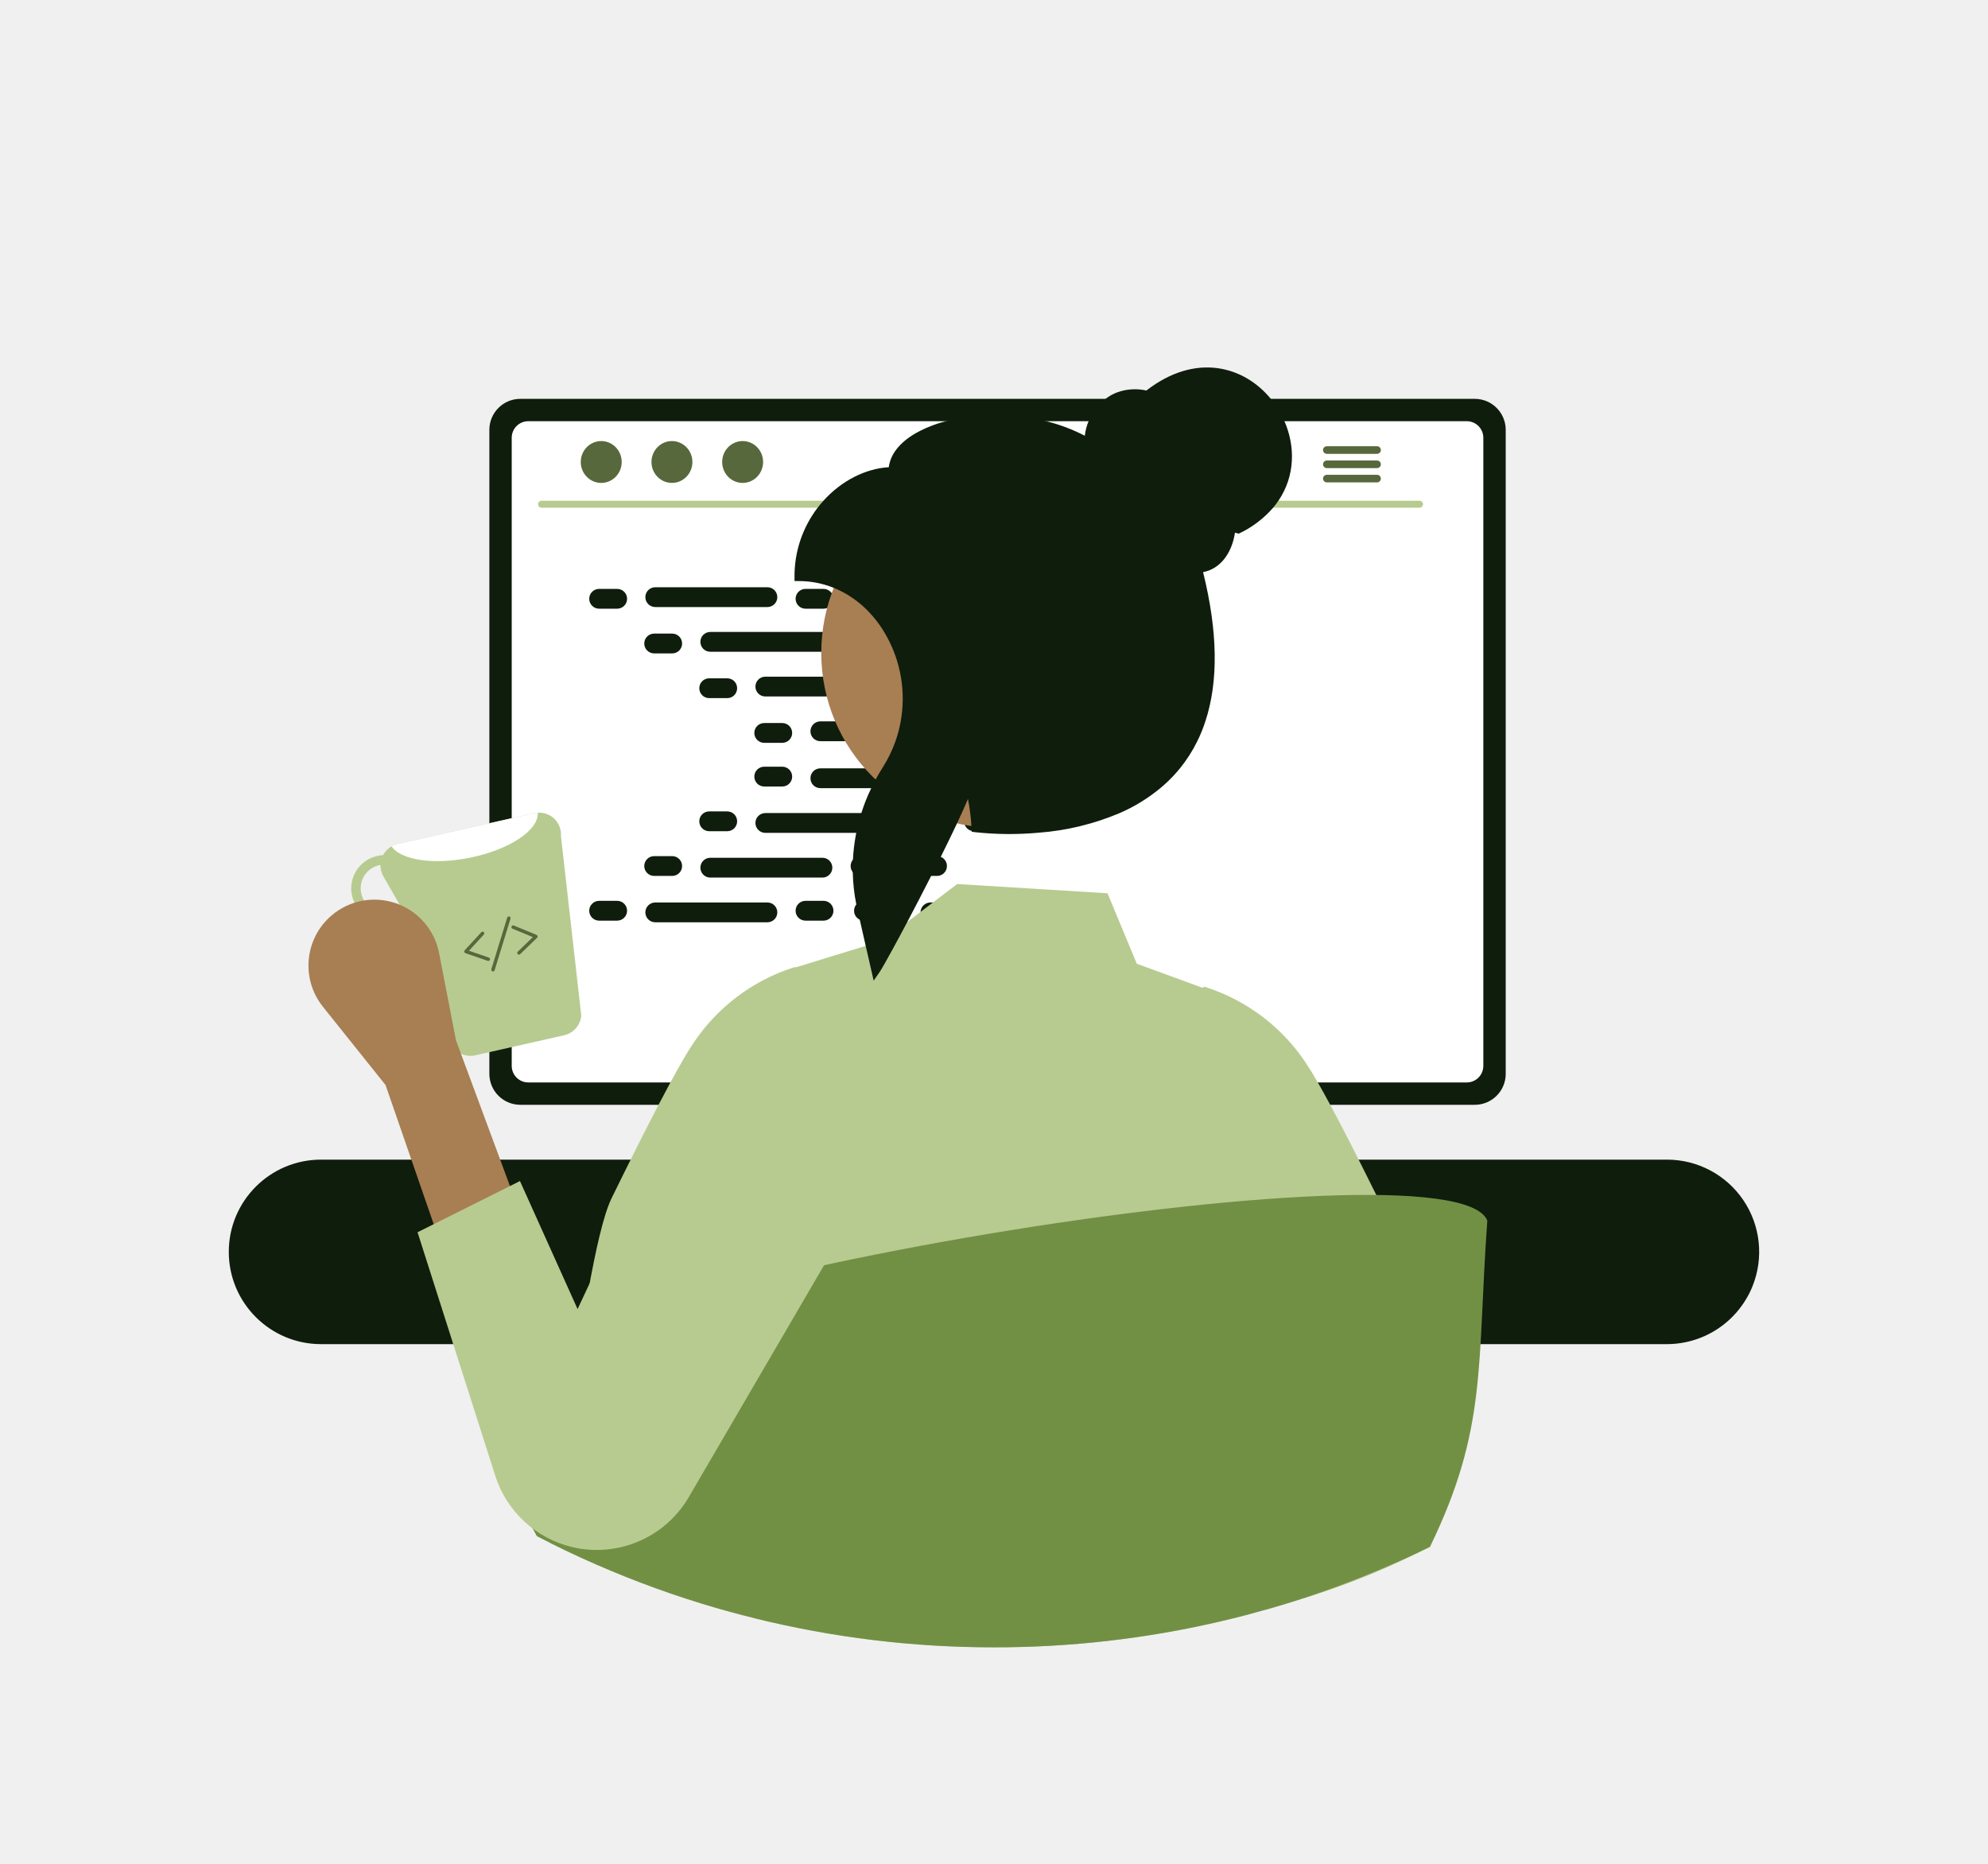
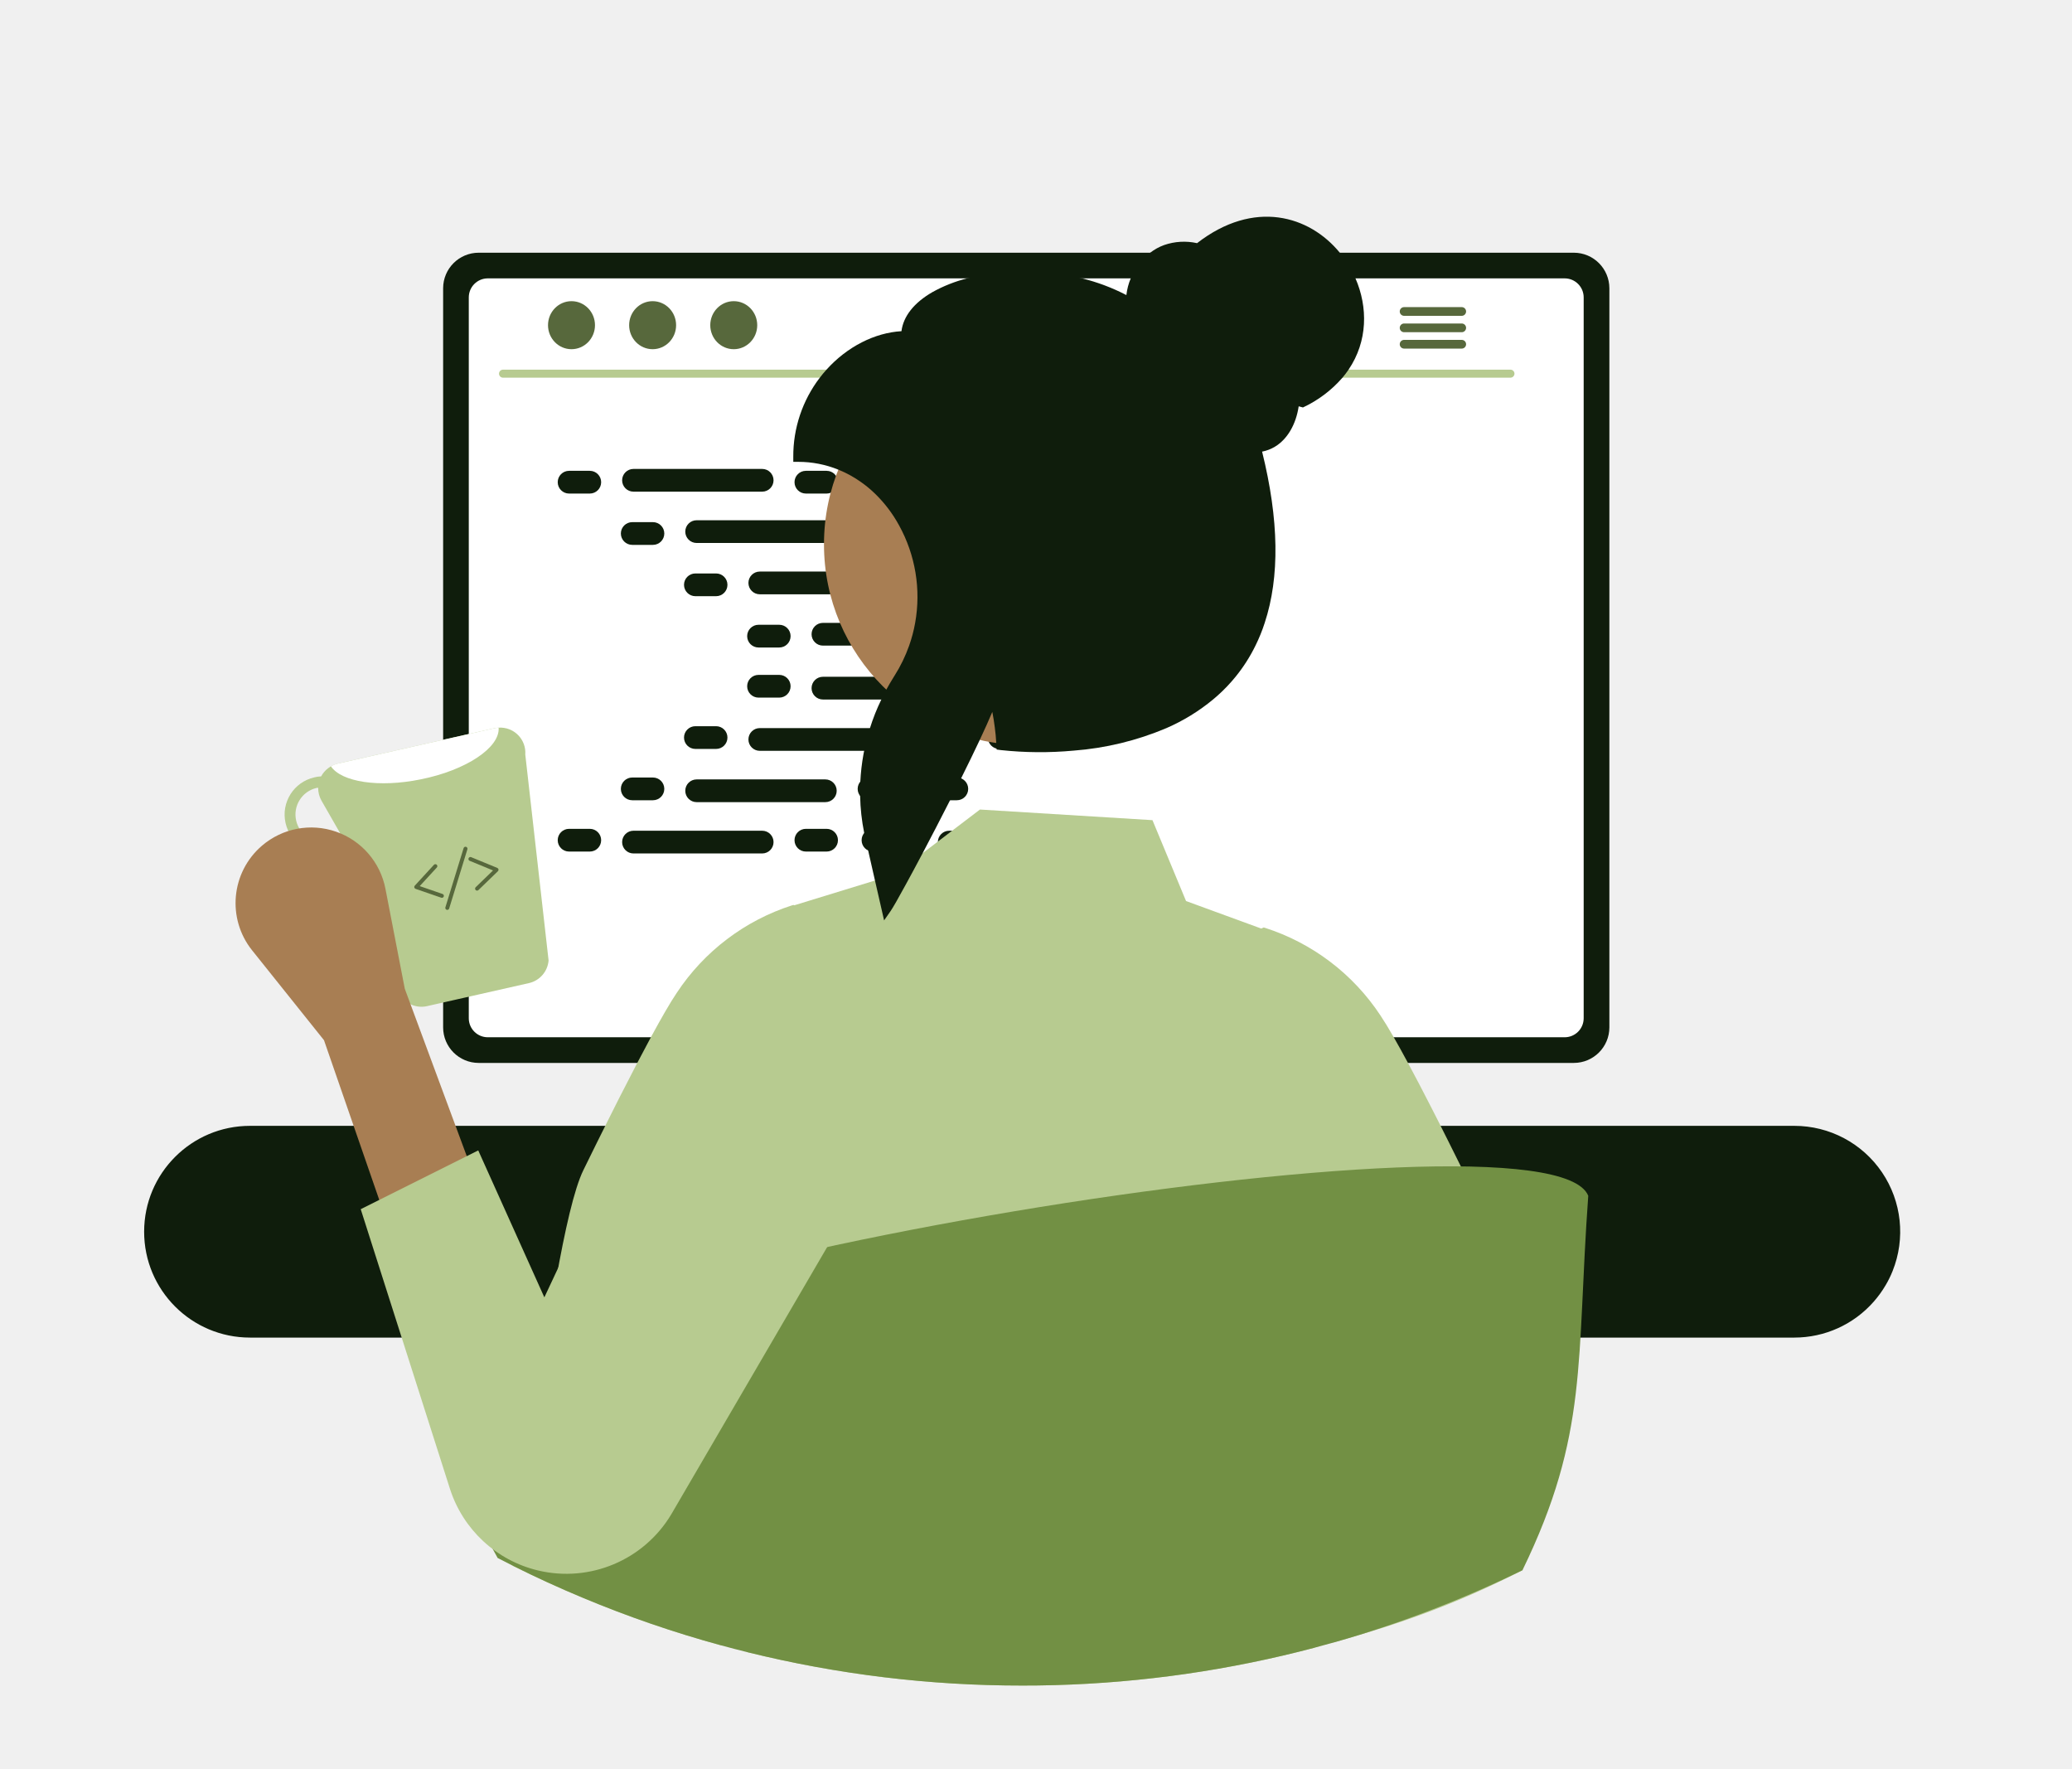
- <svg xmlns="http://www.w3.org/2000/svg" data-name="Layer 1" width="400" height="375" viewBox="0 220 578 300">
+ <svg xmlns="http://www.w3.org/2000/svg" data-name="Layer 1" width="375" height="320" viewBox="30 175 525 400">
  <path d="M795.65,597.21H404.34a26.82,26.82,0,0,0,0,53.64H795.65a26.76,26.76,0,0,0,20.12-9.11,27.096,27.096,0,0,0,3.02-4.18,25.54,25.54,0,0,0,1.75-3.56,26.803,26.803,0,0,0-24.89-36.79Z" transform="translate(-311 -161)" fill="#0f1d0c" />
  <path d="M739.78,376.02H462.28a9.011,9.011,0,0,0-9,8.99V572.27a9.007,9.007,0,0,0,9,9h277.5a9.007,9.007,0,0,0,9-9V385.01A9.012,9.012,0,0,0,739.78,376.02Z" transform="translate(-311 -161)" fill="#0f1d0c" />
  <path d="M737.46,382.52H464.59a4.82,4.82,0,0,0-4.81,4.82V569.96a4.818,4.818,0,0,0,4.81,4.81H737.46a4.818,4.818,0,0,0,4.81-4.81V387.34A4.821,4.821,0,0,0,737.46,382.52Z" transform="translate(-311 -161)" fill="#fff" />
  <path d="M723.748,407.677H468.425a1.016,1.016,0,0,1,0-2.031H723.748a1.016,1.016,0,0,1,0,2.031Z" transform="translate(-311 -161)" fill="#b7cb90" />
  <ellipse cx="174.805" cy="233.379" rx="5.95" ry="6.083" fill="#57683c" />
  <ellipse cx="195.361" cy="233.379" rx="5.95" ry="6.083" fill="#57683c" />
  <ellipse cx="215.917" cy="233.379" rx="5.95" ry="6.083" fill="#57683c" />
  <path d="M711.37,389.8h-14.6a1.105,1.105,0,0,0,0,2.21h14.6a1.105,1.105,0,0,0,0-2.21Z" transform="translate(-311 -161)" fill="#57683c" />
  <path d="M711.37,393.95h-14.6a1.105,1.105,0,0,0,0,2.21h14.6a1.105,1.105,0,0,0,0-2.21Z" transform="translate(-311 -161)" fill="#57683c" />
  <path d="M711.37,398.1h-14.6a1.105,1.105,0,0,0,0,2.21h14.6a1.105,1.105,0,0,0,0-2.21Z" transform="translate(-311 -161)" fill="#57683c" />
  <rect x="171.314" y="270.273" width="11.006" height="5.76" rx="2.88" fill="#0f1d0c" />
  <rect x="231.314" y="270.273" width="11.006" height="5.76" rx="2.88" fill="#0f1d0c" />
  <rect x="248.314" y="270.273" width="11.006" height="5.76" rx="2.88" fill="#0f1d0c" />
  <rect x="187.634" y="269.793" width="38.366" height="5.76" rx="2.88" fill="#0f1d0c" />
  <rect x="267.634" y="269.793" width="38.366" height="5.76" rx="2.88" fill="#0f1d0c" />
  <rect x="187.314" y="283.273" width="11.006" height="5.76" rx="2.88" fill="#0f1d0c" />
  <rect x="247.314" y="283.273" width="11.006" height="5.76" rx="2.88" fill="#0f1d0c" />
  <rect x="264.314" y="283.273" width="11.006" height="5.76" rx="2.88" fill="#0f1d0c" />
  <rect x="203.634" y="282.793" width="38.366" height="5.76" rx="2.88" fill="#0f1d0c" />
  <rect x="283.634" y="282.793" width="38.366" height="5.76" rx="2.88" fill="#0f1d0c" />
  <rect x="203.314" y="296.273" width="11.006" height="5.76" rx="2.88" fill="#0f1d0c" />
  <rect x="263.314" y="296.273" width="11.006" height="5.76" rx="2.88" fill="#0f1d0c" />
  <rect x="280.314" y="296.273" width="11.006" height="5.76" rx="2.88" fill="#0f1d0c" />
  <rect x="219.634" y="295.793" width="38.366" height="5.76" rx="2.88" fill="#0f1d0c" />
  <rect x="299.634" y="295.793" width="38.366" height="5.76" rx="2.88" fill="#0f1d0c" />
  <rect x="219.314" y="309.273" width="11.006" height="5.76" rx="2.88" fill="#0f1d0c" />
  <rect x="279.314" y="309.273" width="11.006" height="5.76" rx="2.88" fill="#0f1d0c" />
  <rect x="296.314" y="309.273" width="11.006" height="5.76" rx="2.88" fill="#0f1d0c" />
  <rect x="235.634" y="308.793" width="38.366" height="5.76" rx="2.88" fill="#0f1d0c" />
  <rect x="231.314" y="360.967" width="11.006" height="5.76" rx="2.88" fill="#0f1d0c" />
  <rect x="248.314" y="360.967" width="11.006" height="5.76" rx="2.88" fill="#0f1d0c" />
  <rect x="267.634" y="361.447" width="38.366" height="5.76" rx="2.88" fill="#0f1d0c" />
  <rect x="171.314" y="360.967" width="11.006" height="5.76" rx="2.88" fill="#0f1d0c" />
  <rect x="187.634" y="361.447" width="38.366" height="5.76" rx="2.88" fill="#0f1d0c" />
  <rect x="187.314" y="347.967" width="11.006" height="5.76" rx="2.88" fill="#0f1d0c" />
  <rect x="247.314" y="347.967" width="11.006" height="5.76" rx="2.88" fill="#0f1d0c" />
  <rect x="264.314" y="347.967" width="11.006" height="5.76" rx="2.88" fill="#0f1d0c" />
  <rect x="203.634" y="348.447" width="38.366" height="5.76" rx="2.88" fill="#0f1d0c" />
  <rect x="203.314" y="334.967" width="11.006" height="5.76" rx="2.88" fill="#0f1d0c" />
  <rect x="263.314" y="334.967" width="11.006" height="5.76" rx="2.88" fill="#0f1d0c" />
  <rect x="280.314" y="334.967" width="11.006" height="5.76" rx="2.88" fill="#0f1d0c" />
  <rect x="219.634" y="335.447" width="38.366" height="5.76" rx="2.88" fill="#0f1d0c" />
  <rect x="219.314" y="321.967" width="11.006" height="5.76" rx="2.88" fill="#0f1d0c" />
  <rect x="279.314" y="321.967" width="11.006" height="5.76" rx="2.88" fill="#0f1d0c" />
  <rect x="296.314" y="321.967" width="11.006" height="5.76" rx="2.88" fill="#0f1d0c" />
  <rect x="235.634" y="322.447" width="38.366" height="5.76" rx="2.88" fill="#0f1d0c" />
  <path d="M726.81,709.77c-.61.31-1.23.62-1.84.92-15.8,7.9-28.44,12.39-45.73,17.31-1.46-16.3-2.87-44.95-4.24-62.71-.36-4.61-.72-8.48-1.07-11.21a15.182,15.182,0,0,0-.88-4.25l.06,4.25.15,11.21.87,64.11a288.588,288.588,0,0,1-65.84,9.49c-1.16.03-2.3.05-3.4.07-.39.01-.77.02-1.15.02-1.25.01-2.49.02-3.74.02a289.271,289.271,0,0,1-69.54-8.43c.49-16.13.98-44.46,1.45-65.28.1-4.07.19-7.86.29-11.21.19-7.16.39-12.32.58-14.05a4.361,4.361,0,0,0-.39.97,97.154,97.154,0,0,0-1.89,13.08c-.35,3.35-.7,7.14-1.05,11.21-1.86,21.63-3.8,51.04-5.8,63.51a285.473,285.473,0,0,1-34.97-12.03q-9-3.75-17.68-8.09c1.1-7.2,2.25-15.27,3.43-23.64.92-6.49,1.87-13.16,2.84-19.75,1.5-10.18,3.04-20.16,4.6-28.95,2.28-12.84,4.62-23.16,6.94-27.9,2.2-4.5,4.4-8.94,6.53-13.19.74-1.49,1.48-2.96,2.2-4.39.17-.34.34-.67.51-1,1.53-3.01,3.01-5.89,4.42-8.59,1.21-2.31,2.36-4.49,3.45-6.5,2.64-4.88,4.88-8.77,6.54-11.23a55.257,55.257,0,0,1,29.28-22.21l.3-.08.21.09,20.45-6.28,2.99-.92,2.01-.62,7.08-5.39,3.85-2.93,3.61-2.75,7.06-5.37,43.71,2.69,8.51,20.49,19.06,6.97.33-.15.29-.12.3.08a55.306,55.306,0,0,1,29.28,22.21c.94,1.41,2.08,3.27,3.37,5.52,1.1,1.91,2.3,4.09,3.6,6.5,1.85,3.43,3.87,7.3,6.01,11.49.47.92.95,1.86,1.43,2.81q1.335,2.64,2.71,5.39c2.13,4.25,4.33,8.69,6.53,13.2,1.91,3.91,3.84,11.95,5.74,22.18,1.57,8.5,3.13,18.52,4.64,28.95,1.98,13.52-.13,29.71,1.66,42.15C726.58,708.23,726.7,709,726.81,709.77Z" transform="translate(-311 -161)" fill="#b7cb90" />
  <circle cx="289.615" cy="288.888" r="50.836" fill="#A87E53" />
  <path d="M684.45,382.52a26.608,26.608,0,0,0-3.97-6.5c-7.72-9.43-21.76-13.58-36.17-2.42a15.279,15.279,0,0,0-8.35.48,12.91,12.91,0,0,0-3.52,1.94,15.97,15.97,0,0,0-4.94,6.5,15.522,15.522,0,0,0-1.1,4.23,50.565,50.565,0,0,0-11.23-4.23,60.34,60.34,0,0,0-29.13,0,36.544,36.544,0,0,0-8.78,3.48c-4.68,2.7-7.37,6.11-7.85,9.9-6.75.38-13.77,3.93-19,9.75-.59.65-1.16,1.33-1.69,2.03A32.709,32.709,0,0,0,542,427.73V429h1.27a26.87,26.87,0,0,1,10.15,1.98,27.585,27.585,0,0,1,5.89,3.25,28.764,28.764,0,0,1,3.37,2.8,33.483,33.483,0,0,1,6.12,8.05,37.459,37.459,0,0,1,4.08,24.71,36.2,36.2,0,0,1-1.52,5.76,37.584,37.584,0,0,1-3.71,7.63c-.06.09-.11.18-.17.27-.67,1.07-1.31,2.16-1.91,3.26-.45.82-.87,1.66-1.26,2.5a51.957,51.957,0,0,0-2.88,7.24,53.586,53.586,0,0,0-2.44,13.54c-.07,1.22-.09,2.44-.05,3.66a51.979,51.979,0,0,0,1.03,9.36c.09.42.18.83.27,1.25l.73,3.19,1.73,7.61,1.2,5.24,1.11,4.86,1.64-2.35c.56-.8,1.97-3.26,3.86-6.74,1.25-2.27,2.7-4.98,4.27-7.94,2.19-4.15,4.59-8.78,6.94-13.4.95-1.87,1.89-3.73,2.8-5.55,1.72-3.45,3.34-6.78,4.73-9.74,1.28-2.73,2.37-5.15,3.18-7.09.25,1.27.46,2.56.62,3.86.18,1.32.31,2.66.38,4,.02.2.03.41.04.61l.04.82.01.24,1.06.14a93.022,93.022,0,0,0,18.4.14h.01a74.862,74.862,0,0,0,23.56-5.71,49.257,49.257,0,0,0,11.8-7.24,41.3,41.3,0,0,0,4.66-4.52c.36-.41.71-.82,1.05-1.24a41.125,41.125,0,0,0,5.05-7.9,41.802,41.802,0,0,0,2.34-5.76c3.84-11.63,3.62-26.14-.66-43.38a9.923,9.923,0,0,0,3.27-1.26c3.14-1.89,5.32-5.64,6-10.22l1.08.29a30.104,30.104,0,0,0,10.01-7.54,24.115,24.115,0,0,0,1.54-2.03C687.58,398.45,687.62,389.81,684.45,382.52Z" transform="translate(-311 -161)" fill="#0f1d0c" />
  <polygon points="206.32 475.296 214.817 442.504 222.32 470.8 206.32 475.296" opacity="0.2" />
  <path d="M743.43,614.93c-3.04,41.88.11,60.32-16.67,94.85A286.159,286.159,0,0,1,679.24,728q-2.55.72-5.11,1.4a288.588,288.588,0,0,1-65.84,9.49c-1.16.03-2.3.05-3.4.07-.39.01-.77.02-1.15.02-1.25.01-2.49.02-3.74.02a289.271,289.271,0,0,1-69.54-8.43q-3.42-.84-6.81-1.77a285.473,285.473,0,0,1-34.97-12.03q-9-3.75-17.68-8.09c-1.31-.66-2.62-1.32-3.91-2-6.63-11.66-10.4-25.84-10.48-42.88C461.2,634.44,733.29,589.61,743.43,614.93Z" transform="translate(-311 -161)" fill="#729044" />
  <path d="M474.096,503.152a6.365,6.365,0,0,0-6.753-6.816,5.854,5.854,0,0,0-1.005.126l-39.762,8.983a6.548,6.548,0,0,0-4.209,3.235,8.184,8.184,0,0,0-1.727.251,9.661,9.661,0,0,0,4.271,18.845,9.794,9.794,0,0,0,3.895-1.884l13.474,37.941a6.329,6.329,0,0,0,6.941,3.046l25.849-5.842A6.416,6.416,0,0,0,480,555.32Zm-49.781,21.923a6.91,6.91,0,0,1-3.078-13.474c.126-.031.251,0,.377-.031a6.506,6.506,0,0,0,.848,3.266l4.931,8.606A6.505,6.505,0,0,1,424.314,525.074Z" transform="translate(-311 -161)" fill="#b7cb90" />
  <path d="M467.343,496.336c.377,5.025-8.229,10.804-19.755,13.097-10.585,2.167-20.07.659-22.739-3.298a6.025,6.025,0,0,1,1.728-.691l39.762-8.983A5.854,5.854,0,0,1,467.343,496.336Z" transform="translate(-311 -161)" fill="#fff" />
  <path d="M439.843,623.905,462.177,612.738l-18.611-50.251-4.905-25.342a19.161,19.161,0,0,0-31.282-10.907h0a19.161,19.161,0,0,0-2.493,26.518l18.207,22.759Z" transform="translate(-311 -161)" fill="#A87E53" />
  <path d="M462.177,603.433l-29.778,14.889,22.599,70.809A30.977,30.977,0,0,0,477.333,709.847h0a30.977,30.977,0,0,0,33.737-14.197l59.925-102.714a31.62,31.62,0,0,0-10.196-42.982h0a31.62,31.62,0,0,0-45.296,12.765l-36.576,77.936Z" transform="translate(-311 -161)" fill="#b7cb90" />
  <path d="M452.967,539.441a.496.496,0,0,1-.163-.027l-6.501-2.238a.499.499,0,0,1-.206-.811l4.835-5.265a.5.5,0,1,1,.736.676l-4.319,4.702,5.779,1.99a.5.5,0,0,1-.163.973Z" transform="translate(-311 -161)" fill="#57683c" />
  <path d="M461.878,537.617a.5.5,0,0,1-.348-.859l4.395-4.249-5.903-2.433a.5.5,0,1,1,.381-.924l6.609,2.724a.5.5,0,0,1,.157.821l-4.943,4.779A.5.5,0,0,1,461.878,537.617Z" transform="translate(-311 -161)" fill="#57683c" />
  <path d="M454.332,542.5a.482.482,0,0,1-.147-.022.5.5,0,0,1-.331-.625l4.615-15a.5.5,0,0,1,.956.295l-4.615,15A.5.5,0,0,1,454.332,542.5Z" transform="translate(-311 -161)" fill="#57683c" />
</svg>
